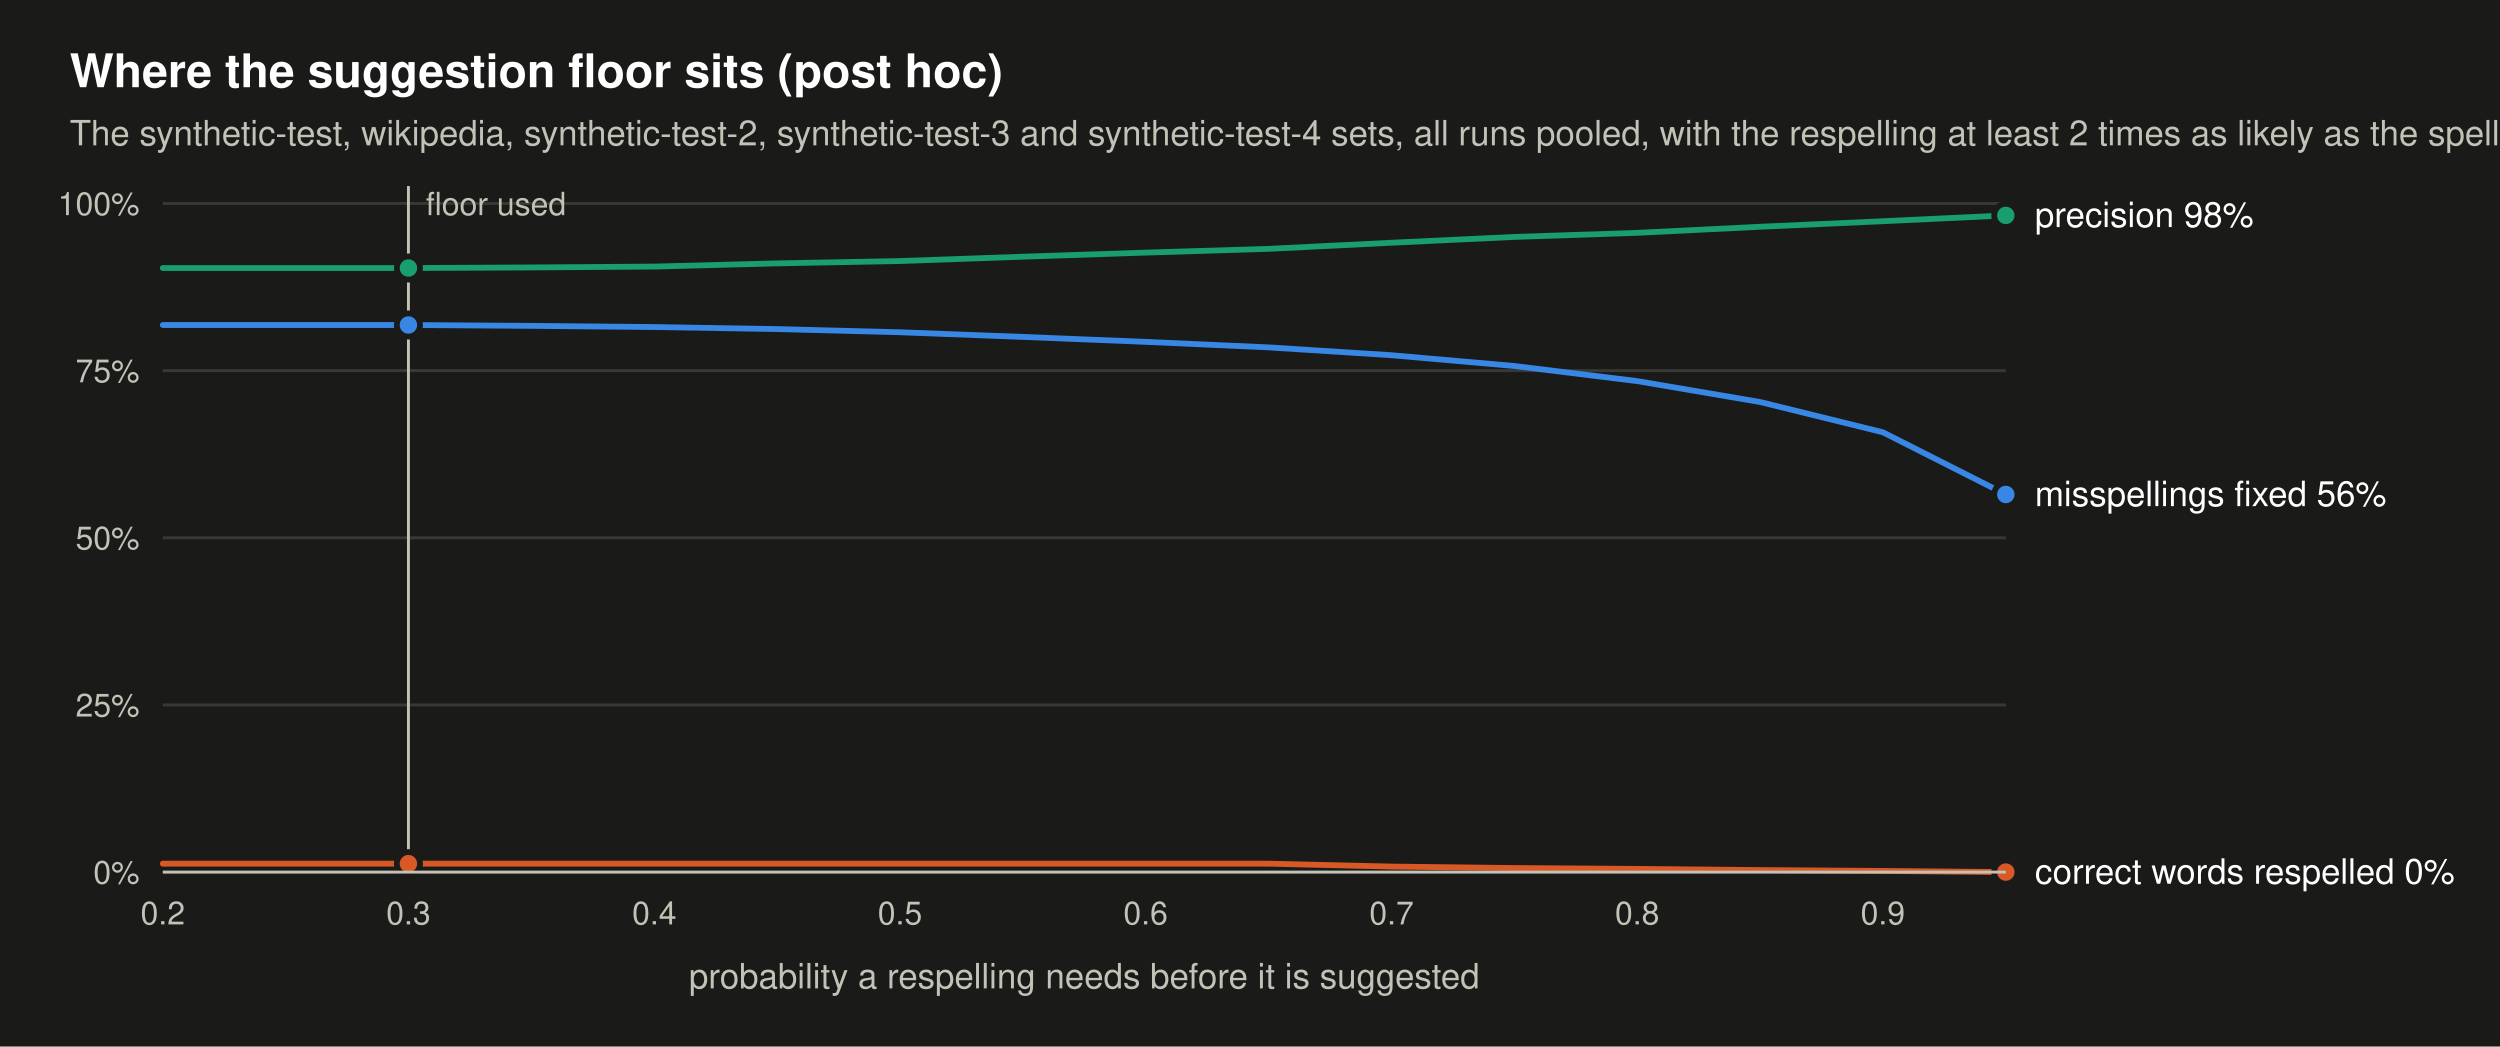
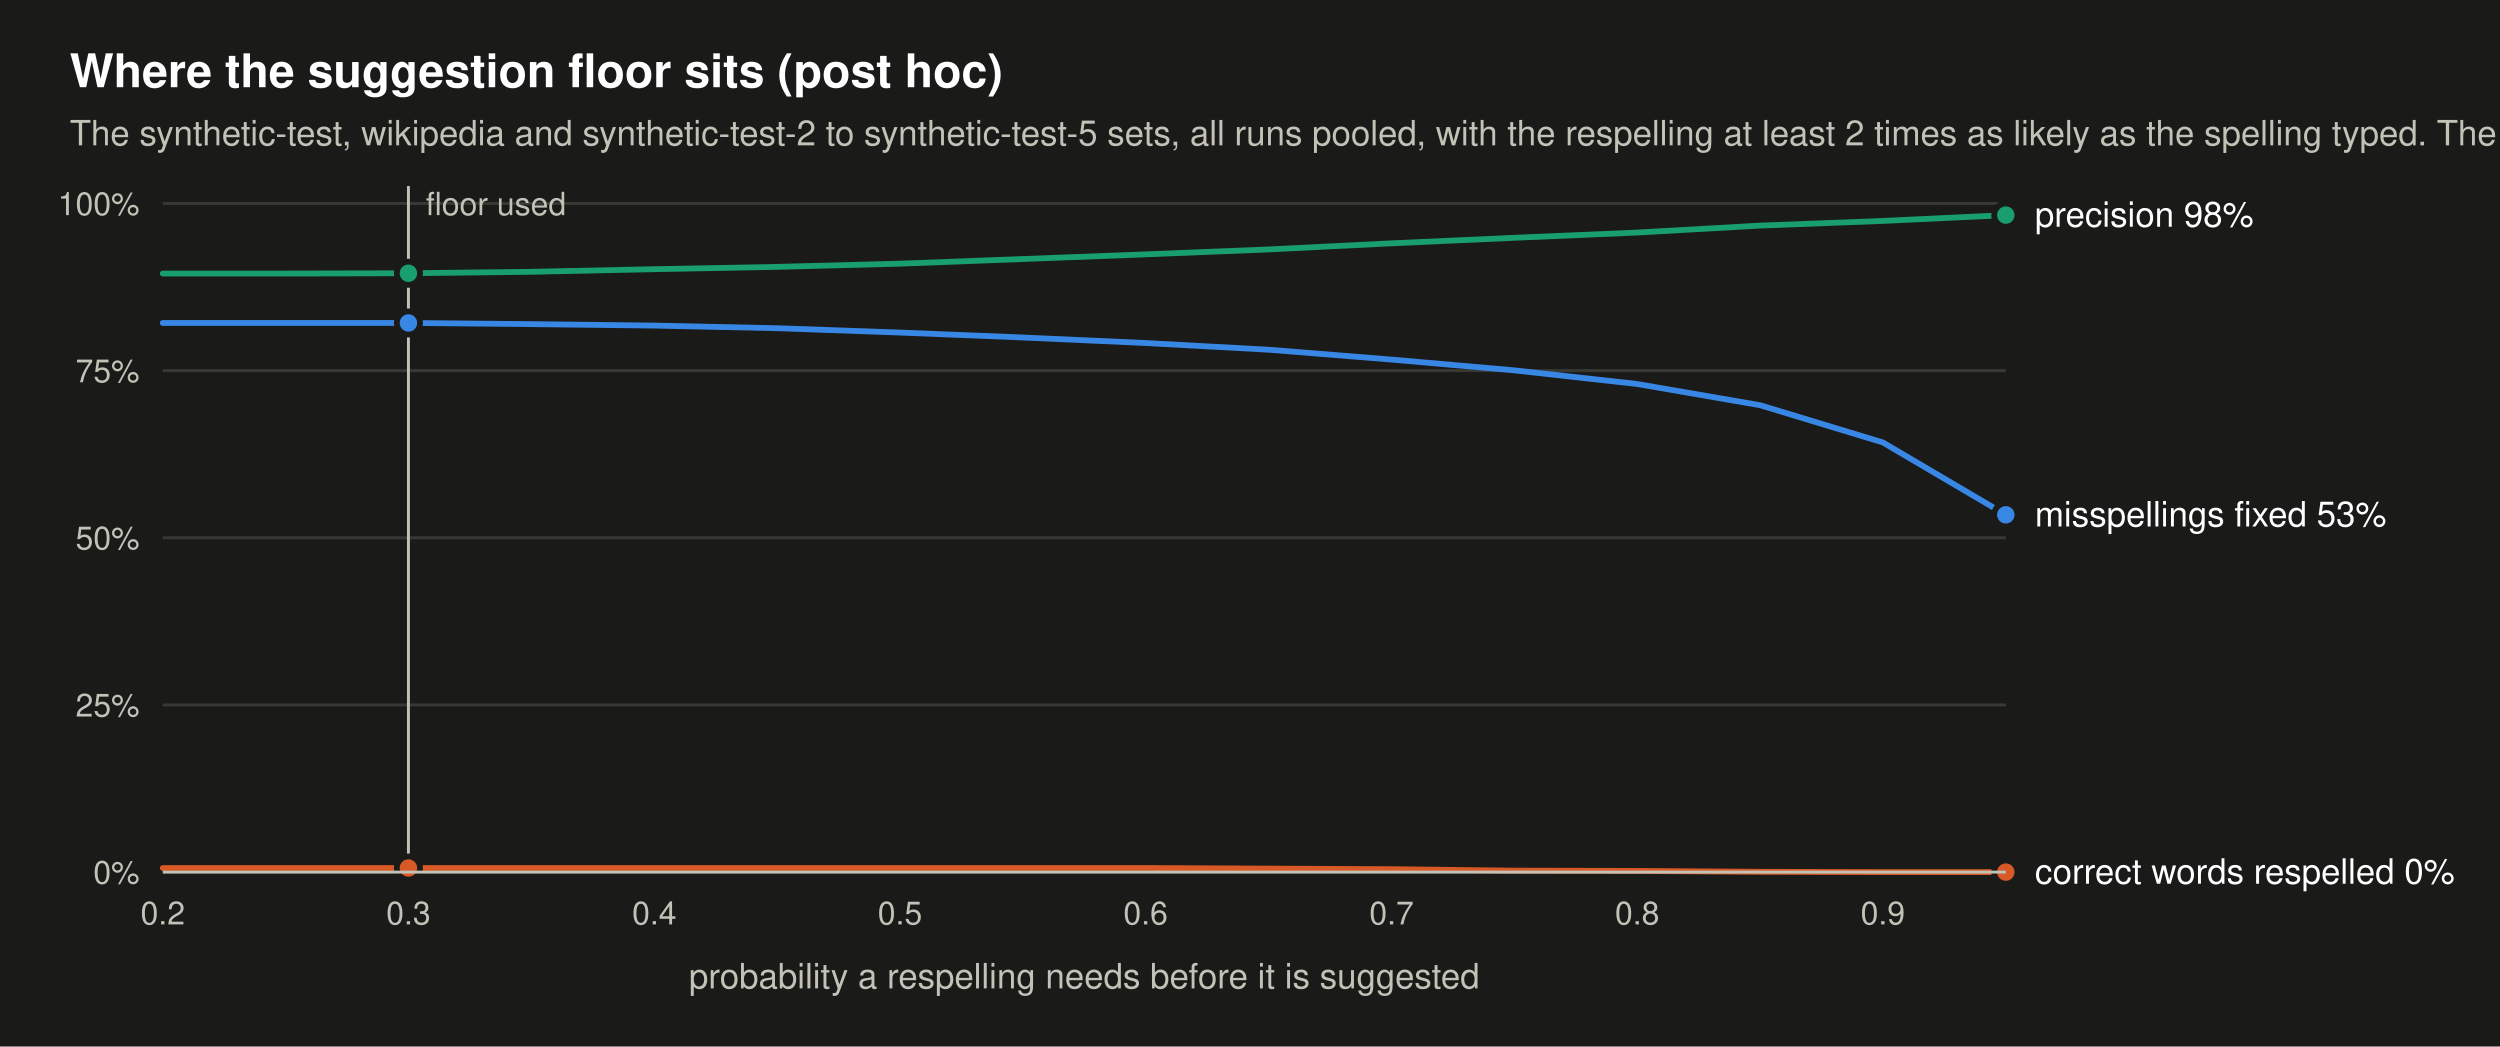
<svg xmlns="http://www.w3.org/2000/svg" width="860" height="360" viewBox="0 0 860 360" role="img" font-family="-apple-system, 'Segoe UI', Helvetica, Arial, sans-serif">
  <rect width="860" height="360" fill="#1a1a19" />
  <text x="24.0" y="30.0" font-size="16" fill="#ffffff" font-weight="600">Where the suggestion floor sits (post hoc)</text>
-   <text x="24.0" y="50.0" font-size="12" fill="#c3c2b7">The synthetic-test, wikipedia, synthetic-test-2, synthetic-test-3 and synthetic-test-4 sets, all runs pooled, with the respelling at least 2 times as likely as the spelling typed. The page uses 0.3.</text>
+   <text x="24.0" y="50.0" font-size="12" fill="#c3c2b7">The synthetic-test, wikipedia and synthetic-test-2 to synthetic-test-5 sets, all runs pooled, with the respelling at least 2 times as likely as the spelling typed. The page uses 0.3.</text>
  <line x1="56.0" y1="300.0" x2="690.0" y2="300.0" stroke="#383835" stroke-width="1" />
  <text x="48.0" y="304.0" font-size="11" fill="#c3c2b7" text-anchor="end">0%</text>
  <line x1="56.0" y1="242.5" x2="690.0" y2="242.5" stroke="#383835" stroke-width="1" />
  <text x="48.0" y="246.5" font-size="11" fill="#c3c2b7" text-anchor="end">25%</text>
  <line x1="56.0" y1="185.0" x2="690.0" y2="185.0" stroke="#383835" stroke-width="1" />
  <text x="48.0" y="189.0" font-size="11" fill="#c3c2b7" text-anchor="end">50%</text>
  <line x1="56.0" y1="127.5" x2="690.0" y2="127.5" stroke="#383835" stroke-width="1" />
  <text x="48.0" y="131.5" font-size="11" fill="#c3c2b7" text-anchor="end">75%</text>
  <line x1="56.0" y1="70.0" x2="690.0" y2="70.0" stroke="#383835" stroke-width="1" />
  <text x="48.0" y="74.0" font-size="11" fill="#c3c2b7" text-anchor="end">100%</text>
  <text x="56.0" y="318.0" font-size="11" fill="#c3c2b7" text-anchor="middle">0.2</text>
  <text x="140.5" y="318.0" font-size="11" fill="#c3c2b7" text-anchor="middle">0.3</text>
  <text x="225.1" y="318.0" font-size="11" fill="#c3c2b7" text-anchor="middle">0.4</text>
  <text x="309.6" y="318.0" font-size="11" fill="#c3c2b7" text-anchor="middle">0.5</text>
  <text x="394.1" y="318.0" font-size="11" fill="#c3c2b7" text-anchor="middle">0.6</text>
  <text x="478.7" y="318.0" font-size="11" fill="#c3c2b7" text-anchor="middle">0.7</text>
  <text x="563.2" y="318.0" font-size="11" fill="#c3c2b7" text-anchor="middle">0.8</text>
  <text x="647.7" y="318.0" font-size="11" fill="#c3c2b7" text-anchor="middle">0.9</text>
  <text x="373.0" y="340.0" font-size="12" fill="#c3c2b7" text-anchor="middle">probability a respelling needs before it is suggested</text>
  <line x1="140.5" y1="64.0" x2="140.5" y2="300.0" stroke="#c3c2b7" stroke-width="1" />
  <text x="146.5" y="74.0" font-size="11" fill="#c3c2b7">floor used</text>
-   <path d="M56.0,111.8L98.3,111.8L140.5,111.8L182.8,112.1L225.1,112.5L267.3,113.2L309.6,114.3L351.9,115.9L394.1,117.6L436.4,119.5L478.7,122.2L520.9,125.9L563.2,131.1L605.5,138.3L647.7,148.7L690.0,170.1" fill="none" stroke="#3987e5" stroke-width="2" stroke-linejoin="round" stroke-linecap="round" />
-   <circle cx="690.0" cy="170.1" r="4" fill="#3987e5" stroke="#1a1a19" stroke-width="2" />
-   <text x="700.0" y="174.1" font-size="12" fill="#ffffff">misspellings fixed 56%</text>
-   <circle cx="140.5" cy="111.8" r="4" fill="#3987e5" stroke="#1a1a19" stroke-width="2" />
-   <path d="M56.0,297.1L98.3,297.1L140.5,297.1L182.8,297.1L225.1,297.1L267.3,297.1L309.6,297.1L351.9,297.1L394.1,297.1L436.4,297.1L478.7,298.1L520.9,298.6L563.2,298.9L605.5,299.3L647.7,299.6L690.0,300.0" fill="none" stroke="#d95926" stroke-width="2" stroke-linejoin="round" stroke-linecap="round" />
+   <path d="M56.0,111.1L98.3,111.1L140.5,111.1L182.8,111.5L225.1,112.0L267.3,112.9L309.6,114.4L351.9,116.1L394.1,118.0L436.4,120.3L478.7,123.7L520.9,127.4L563.2,132.1L605.5,139.4L647.7,152.2L690.0,177.1" fill="none" stroke="#3987e5" stroke-width="2" stroke-linejoin="round" stroke-linecap="round" />
+   <circle cx="690.0" cy="177.1" r="4" fill="#3987e5" stroke="#1a1a19" stroke-width="2" />
+   <text x="700.0" y="181.1" font-size="12" fill="#ffffff">misspellings fixed 53%</text>
+   <circle cx="140.5" cy="111.1" r="4" fill="#3987e5" stroke="#1a1a19" stroke-width="2" />
+   <path d="M56.0,298.6L98.3,298.6L140.5,298.6L182.8,298.6L225.1,298.6L267.3,298.6L309.6,298.6L351.9,298.6L394.1,298.6L436.4,298.8L478.7,299.0L520.9,299.5L563.2,299.6L605.5,299.9L647.7,300.0L690.0,300.0" fill="none" stroke="#d95926" stroke-width="2" stroke-linejoin="round" stroke-linecap="round" />
  <circle cx="690.0" cy="300.0" r="4" fill="#d95926" stroke="#1a1a19" stroke-width="2" />
  <text x="700.0" y="304.0" font-size="12" fill="#ffffff">correct words respelled 0%</text>
-   <circle cx="140.5" cy="297.1" r="4" fill="#d95926" stroke="#1a1a19" stroke-width="2" />
-   <path d="M56.0,92.2L98.3,92.2L140.5,92.2L182.8,92.0L225.1,91.7L267.3,90.6L309.6,89.8L351.9,88.3L394.1,86.9L436.4,85.6L478.7,83.5L520.9,81.5L563.2,80.1L605.5,78.0L647.7,76.1L690.0,74.1" fill="none" stroke="#199e70" stroke-width="2" stroke-linejoin="round" stroke-linecap="round" />
-   <circle cx="690.0" cy="74.1" r="4" fill="#199e70" stroke="#1a1a19" stroke-width="2" />
-   <text x="700.0" y="78.1" font-size="12" fill="#ffffff">precision 98%</text>
-   <circle cx="140.5" cy="92.2" r="4" fill="#199e70" stroke="#1a1a19" stroke-width="2" />
+   <circle cx="140.5" cy="298.6" r="4" fill="#d95926" stroke="#1a1a19" stroke-width="2" />
+   <path d="M56.0,94.1L98.3,94.1L140.5,94.0L182.8,93.5L225.1,92.6L267.3,91.8L309.6,90.7L351.9,89.1L394.1,87.5L436.4,85.8L478.7,83.7L520.9,81.8L563.2,80.0L605.5,77.6L647.7,76.0L690.0,74.0" fill="none" stroke="#199e70" stroke-width="2" stroke-linejoin="round" stroke-linecap="round" />
+   <circle cx="690.0" cy="74.0" r="4" fill="#199e70" stroke="#1a1a19" stroke-width="2" />
+   <text x="700.0" y="78.0" font-size="12" fill="#ffffff">precision 98%</text>
+   <circle cx="140.5" cy="94.0" r="4" fill="#199e70" stroke="#1a1a19" stroke-width="2" />
  <line x1="56.0" y1="300.0" x2="690.0" y2="300.0" stroke="#c3c2b7" stroke-width="1" />
</svg>
